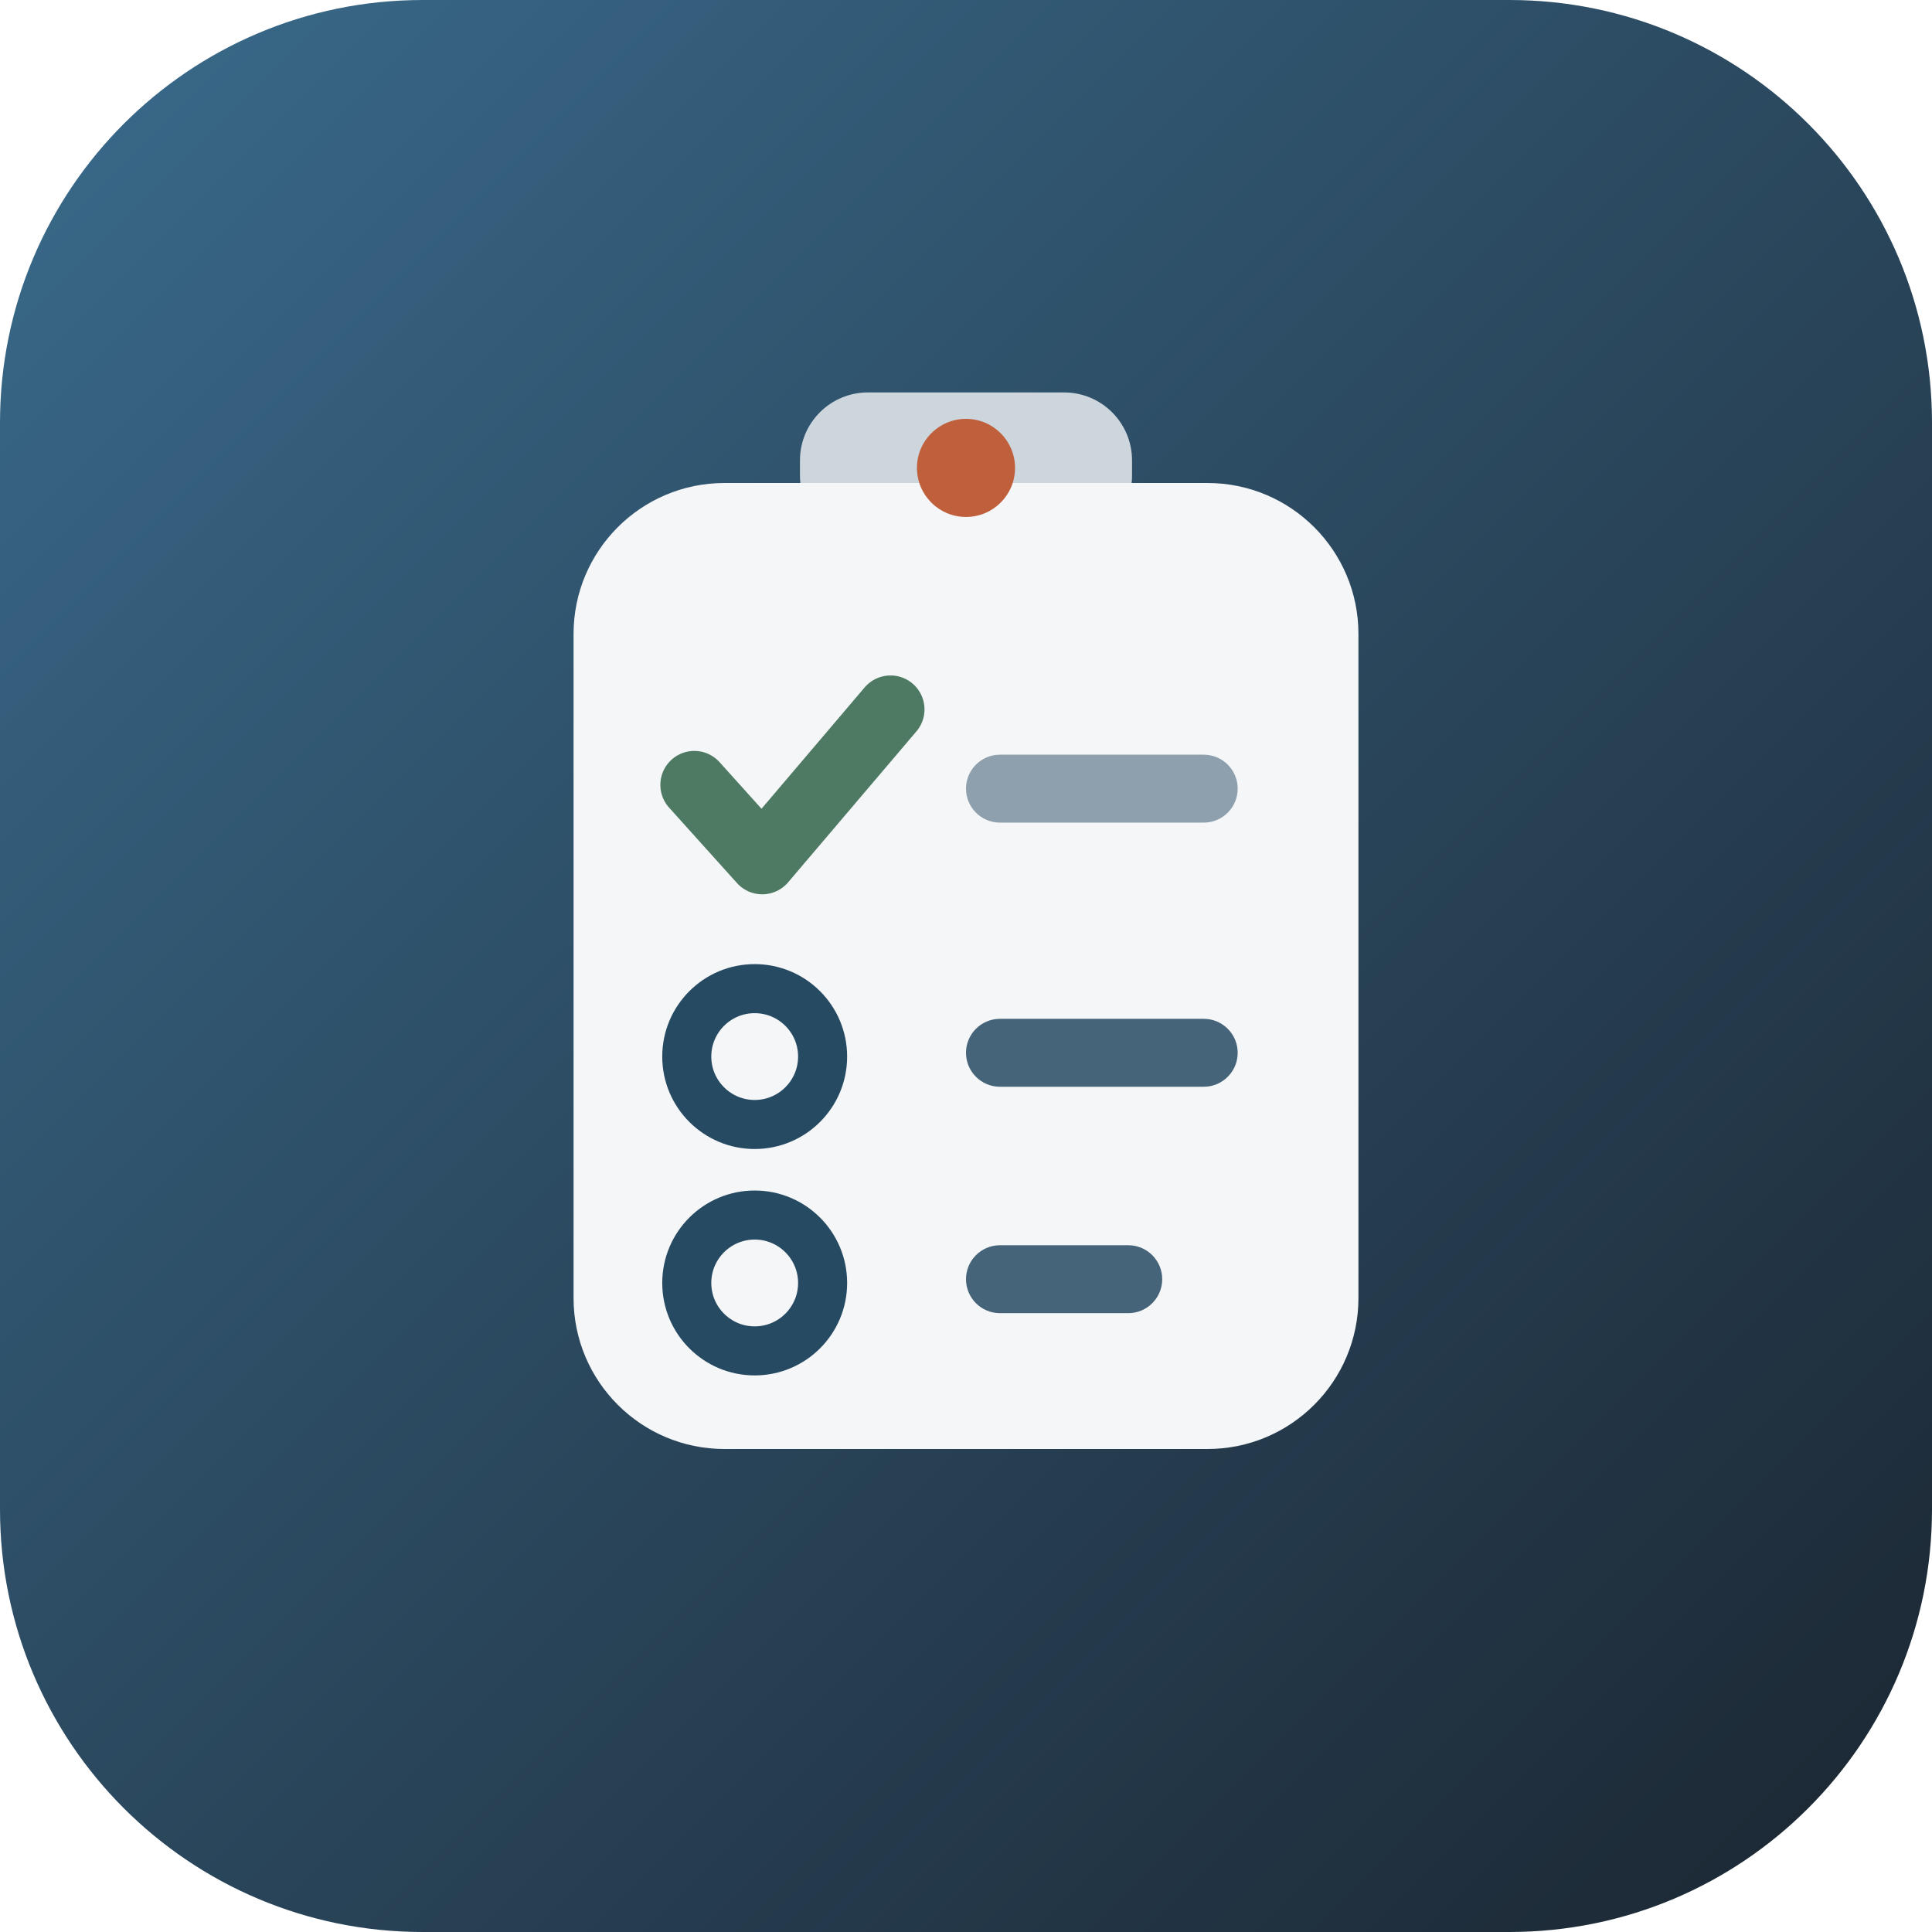
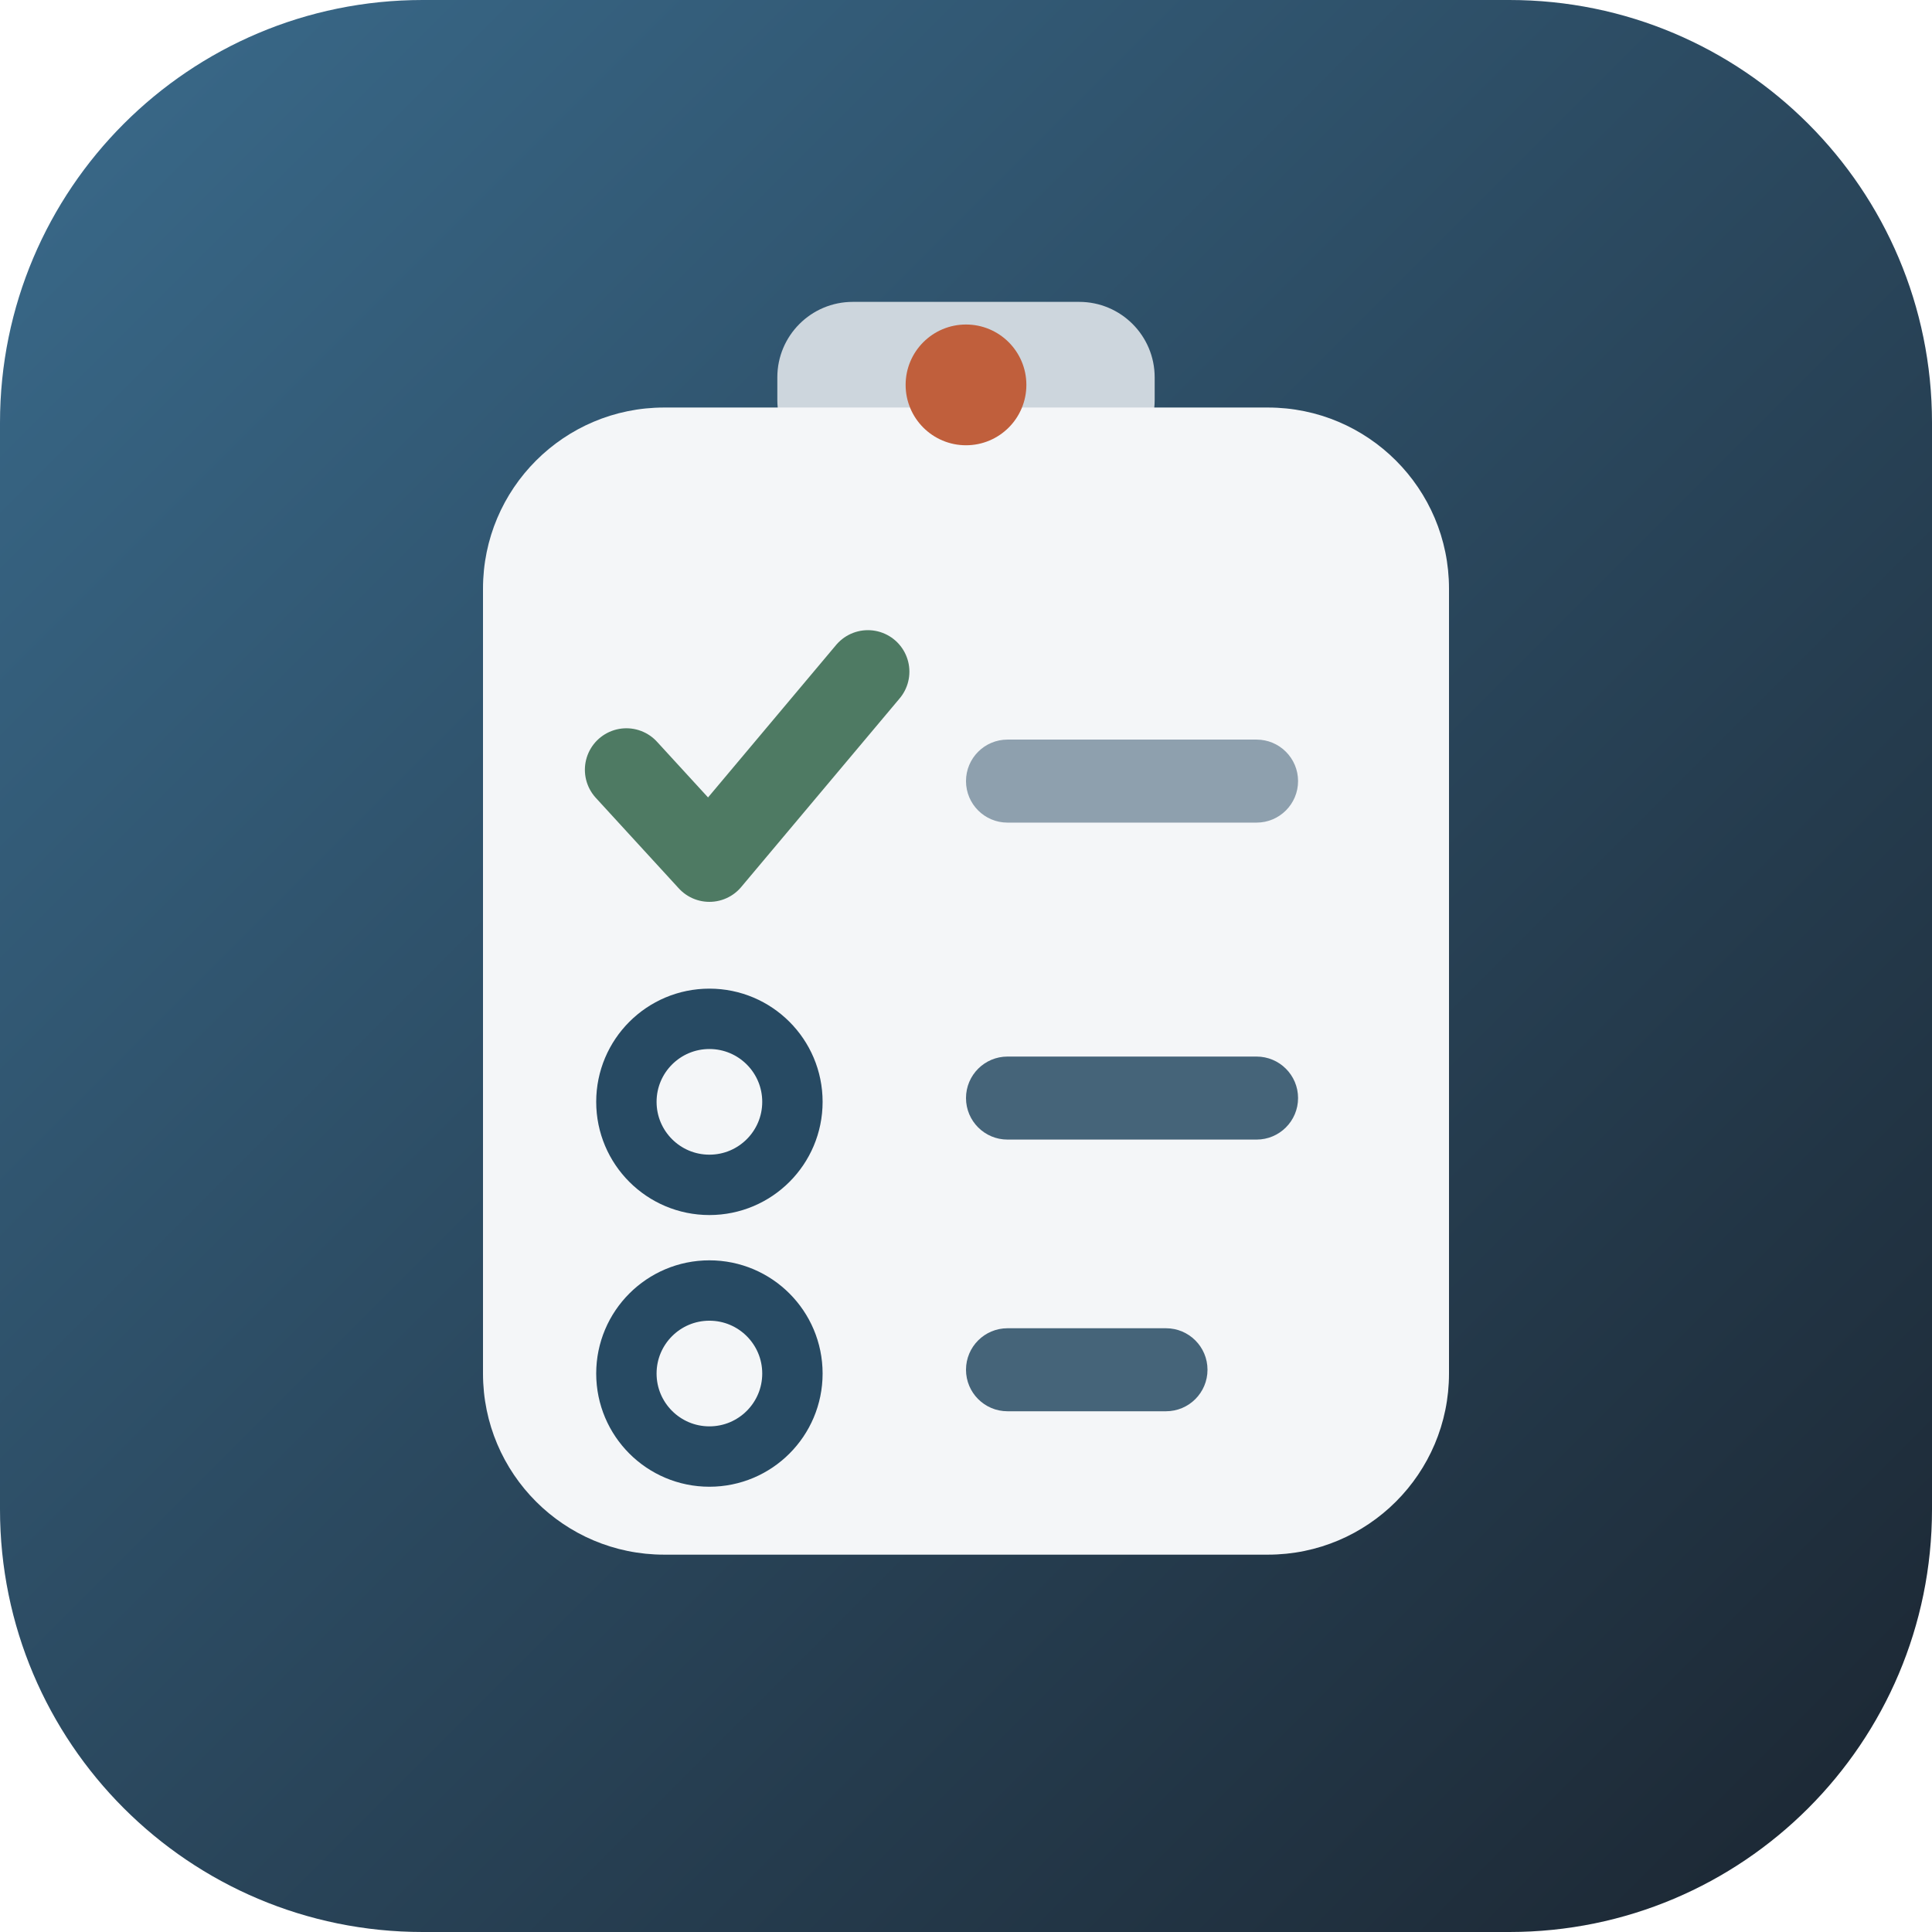
<svg xmlns="http://www.w3.org/2000/svg" width="256" height="256" viewBox="0 0 256 256">
  <defs>
    <linearGradient id="g4" x1="0" y1="0" x2="1" y2="1">
      <stop offset="0" stop-color="#3a6b8c" />
      <stop offset="1" stop-color="#1b2530" />
    </linearGradient>
  </defs>
  <rect x="0" y="0" width="256" height="256" rx="56" fill="url(#g4)" />
-   <rect x="106" y="52" width="44" height="20" rx="9" fill="#cdd6dd" />
-   <rect x="76" y="64" width="104" height="128" rx="20" fill="#F4F6F8" />
+   <rect x="103" y="40" width="50" height="23" rx="10" fill="#cdd6dd" />
+   <rect x="64" y="54" width="128" height="152" rx="24" fill="#F4F6F8" />
  <g stroke-linecap="round">
-     <path d="M92 104 l9 10 l17 -20" fill="none" stroke="#4e7a63" stroke-width="9" stroke-linejoin="round" />
-     <rect x="128" y="100" width="36" height="9" rx="4.5" fill="#274A63" opacity="0.5" />
-     <circle cx="100" cy="140" r="9" fill="none" stroke="#274A63" stroke-width="6.5" />
-     <rect x="128" y="135" width="36" height="9" rx="4.5" fill="#274A63" opacity="0.85" />
-     <circle cx="100" cy="170" r="9" fill="none" stroke="#274A63" stroke-width="6.5" />
-     <rect x="128" y="165" width="26" height="9" rx="4.5" fill="#274A63" opacity="0.85" />
+     <path d="M83 102 l11 12 l21 -25" fill="none" stroke="#4e7a63" stroke-width="11" stroke-linejoin="round" />
+     <rect x="128" y="98" width="44" height="11" rx="5.5" fill="#274A63" opacity="0.5" />
+     <circle cx="94" cy="146" r="11" fill="none" stroke="#274A63" stroke-width="8" />
+     <rect x="128" y="140" width="44" height="11" rx="5.5" fill="#274A63" opacity="0.85" />
+     <circle cx="94" cy="182" r="11" fill="none" stroke="#274A63" stroke-width="8" />
+     <rect x="128" y="176" width="32" height="11" rx="5.5" fill="#274A63" opacity="0.85" />
  </g>
-   <circle cx="128" cy="62" r="6.5" fill="#C05F3C" />
+   <circle cx="128" cy="51" r="8" fill="#C05F3C" />
</svg>
